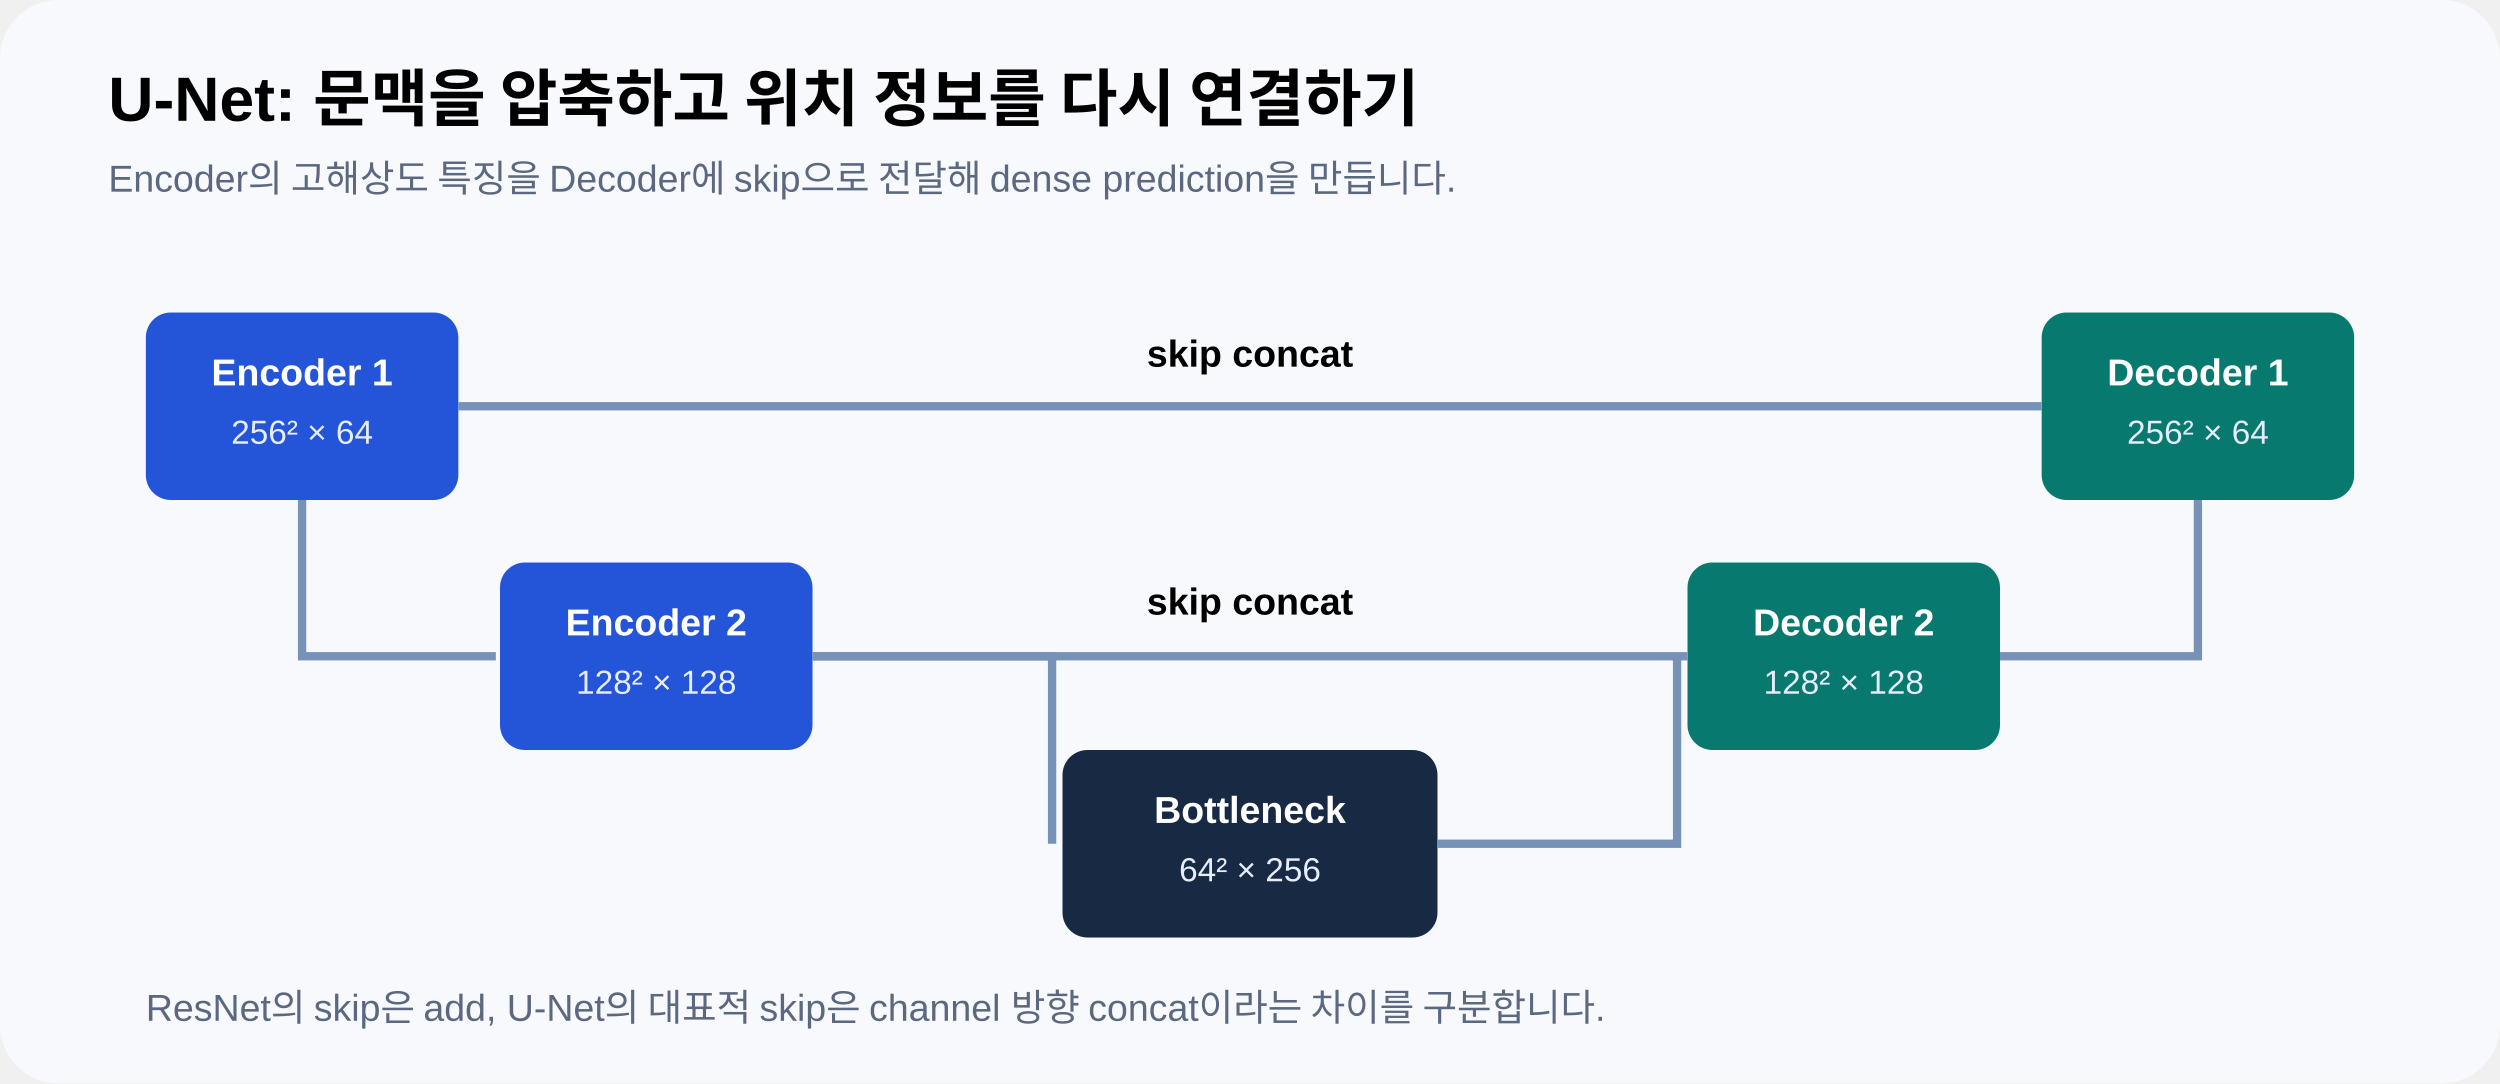
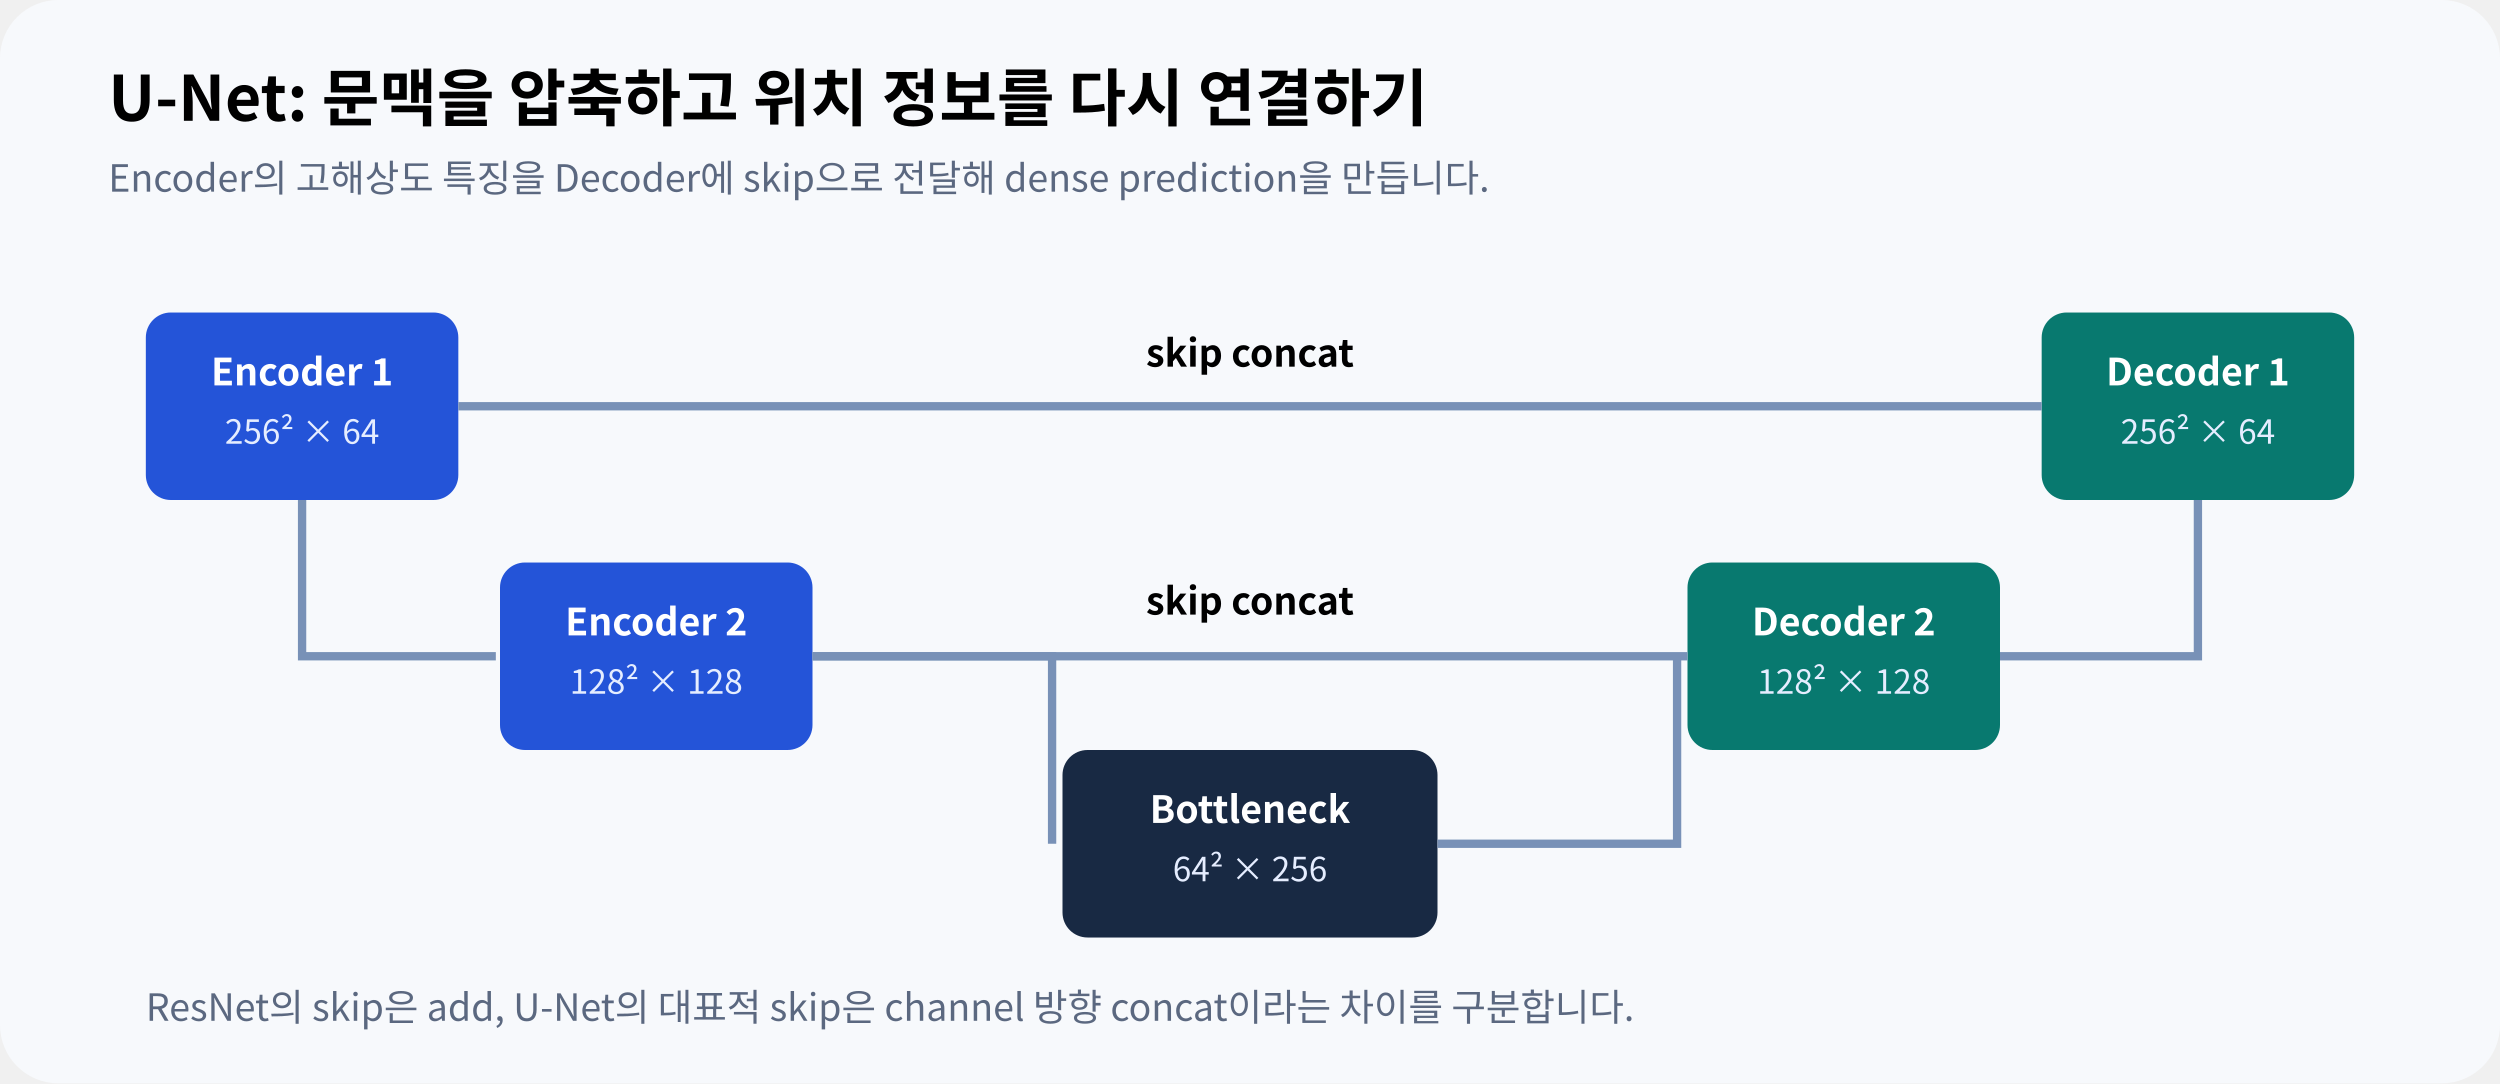
<svg xmlns="http://www.w3.org/2000/svg" viewBox="0 0 1200 520">
-   <style>text{font-family:Arial,'Noto Sans KR',sans-serif}.title{font-size:30px;font-weight:700}.sub{font-size:18px;fill:#5b6880}.label{font-size:18px;font-weight:700}.edge{stroke:#7891b7;stroke-width:4;fill:none}</style>
+   <style>text{font-family:'NanumGothic','Noto Sans CJK KR','Noto Sans KR','Malgun Gothic','Apple SD Gothic Neo',Arial,sans-serif}.title{font-size:30px;font-weight:700}.sub{font-size:18px;fill:#5b6880}.label{font-size:18px;font-weight:700}.edge{stroke:#7891b7;stroke-width:4;fill:none}</style>
  <rect width="1200" height="520" rx="28" fill="#f7f9fc" />
  <text x="52" y="58" class="title">U-Net: 문맥을 압축하고 위치 정보를 다시 연결하기</text>
  <text x="52" y="92" class="sub">Encoder의 고해상도 특징을 Decoder에 skip으로 전달해 dense prediction을 만듭니다.</text>
  <g>
    <rect x="70" y="150" width="150" height="90" rx="12" fill="#2454d8" />
    <text x="145" y="185" text-anchor="middle" fill="#fff" class="label">Encoder 1</text>
    <text x="145" y="213" text-anchor="middle" fill="#e5edff" font-size="16">256² × 64</text>
    <rect x="240" y="270" width="150" height="90" rx="12" fill="#2454d8" />
    <text x="315" y="305" text-anchor="middle" fill="#fff" class="label">Encoder 2</text>
    <text x="315" y="333" text-anchor="middle" fill="#e5edff" font-size="16">128² × 128</text>
    <rect x="510" y="360" width="180" height="90" rx="12" fill="#182943" />
    <text x="600" y="395" text-anchor="middle" fill="#fff" class="label">Bottleneck</text>
    <text x="600" y="423" text-anchor="middle" fill="#e5edff" font-size="16">64² × 256</text>
    <rect x="810" y="270" width="150" height="90" rx="12" fill="#08796f" />
    <text x="885" y="305" text-anchor="middle" fill="#fff" class="label">Decoder 2</text>
    <text x="885" y="333" text-anchor="middle" fill="#e5edff" font-size="16">128² × 128</text>
    <rect x="980" y="150" width="150" height="90" rx="12" fill="#08796f" />
    <text x="1055" y="185" text-anchor="middle" fill="#fff" class="label">Decoder 1</text>
    <text x="1055" y="213" text-anchor="middle" fill="#e5edff" font-size="16">256² × 64</text>
    <path d="M145 240 V315 H238 M390 315 H505 V405 M690 405 H805 V315 M960 315 H1055 V240" class="edge" />
    <path d="M220 195 H980" class="edge" />
    <path d="M390 315 H810" class="edge" />
    <text x="600" y="176" text-anchor="middle" class="label">skip concat</text>
    <text x="600" y="295" text-anchor="middle" class="label">skip concat</text>
  </g>
  <text x="70" y="490" class="sub">ResNet의 skip은 add, U-Net의 대표적 skip은 channel 방향 concat이라는 차이를 구분합니다.</text>
</svg>
